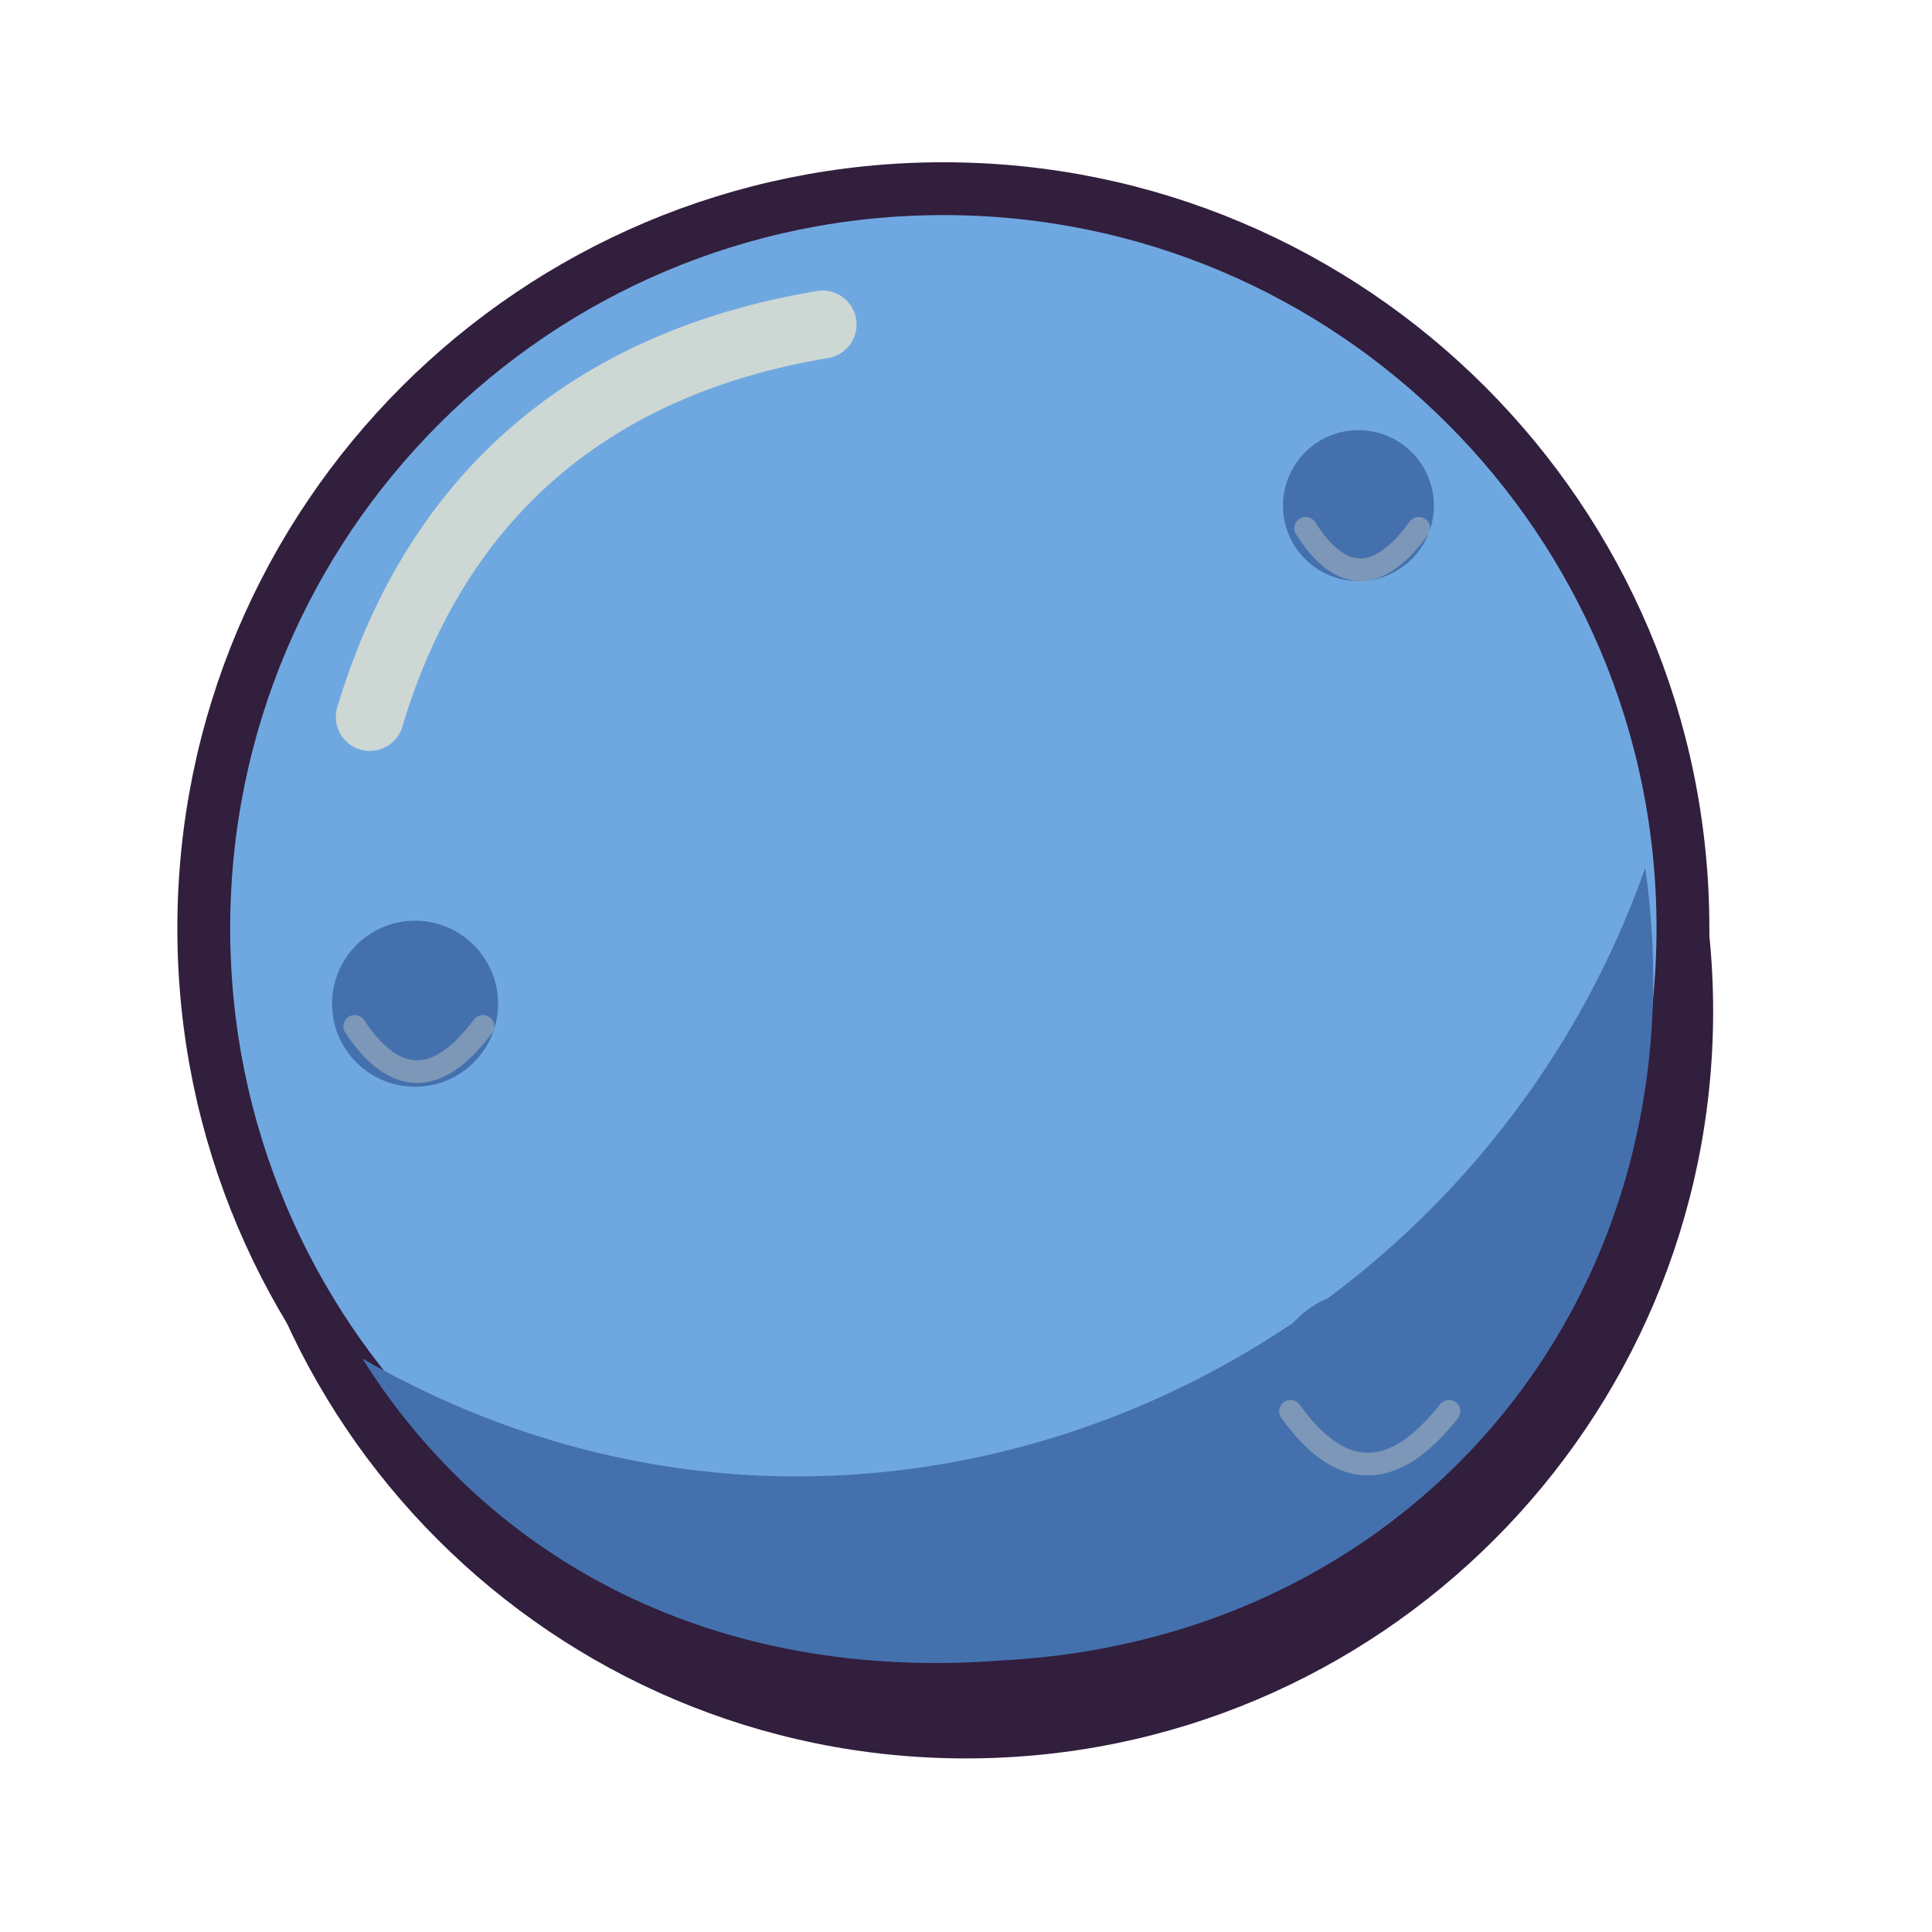
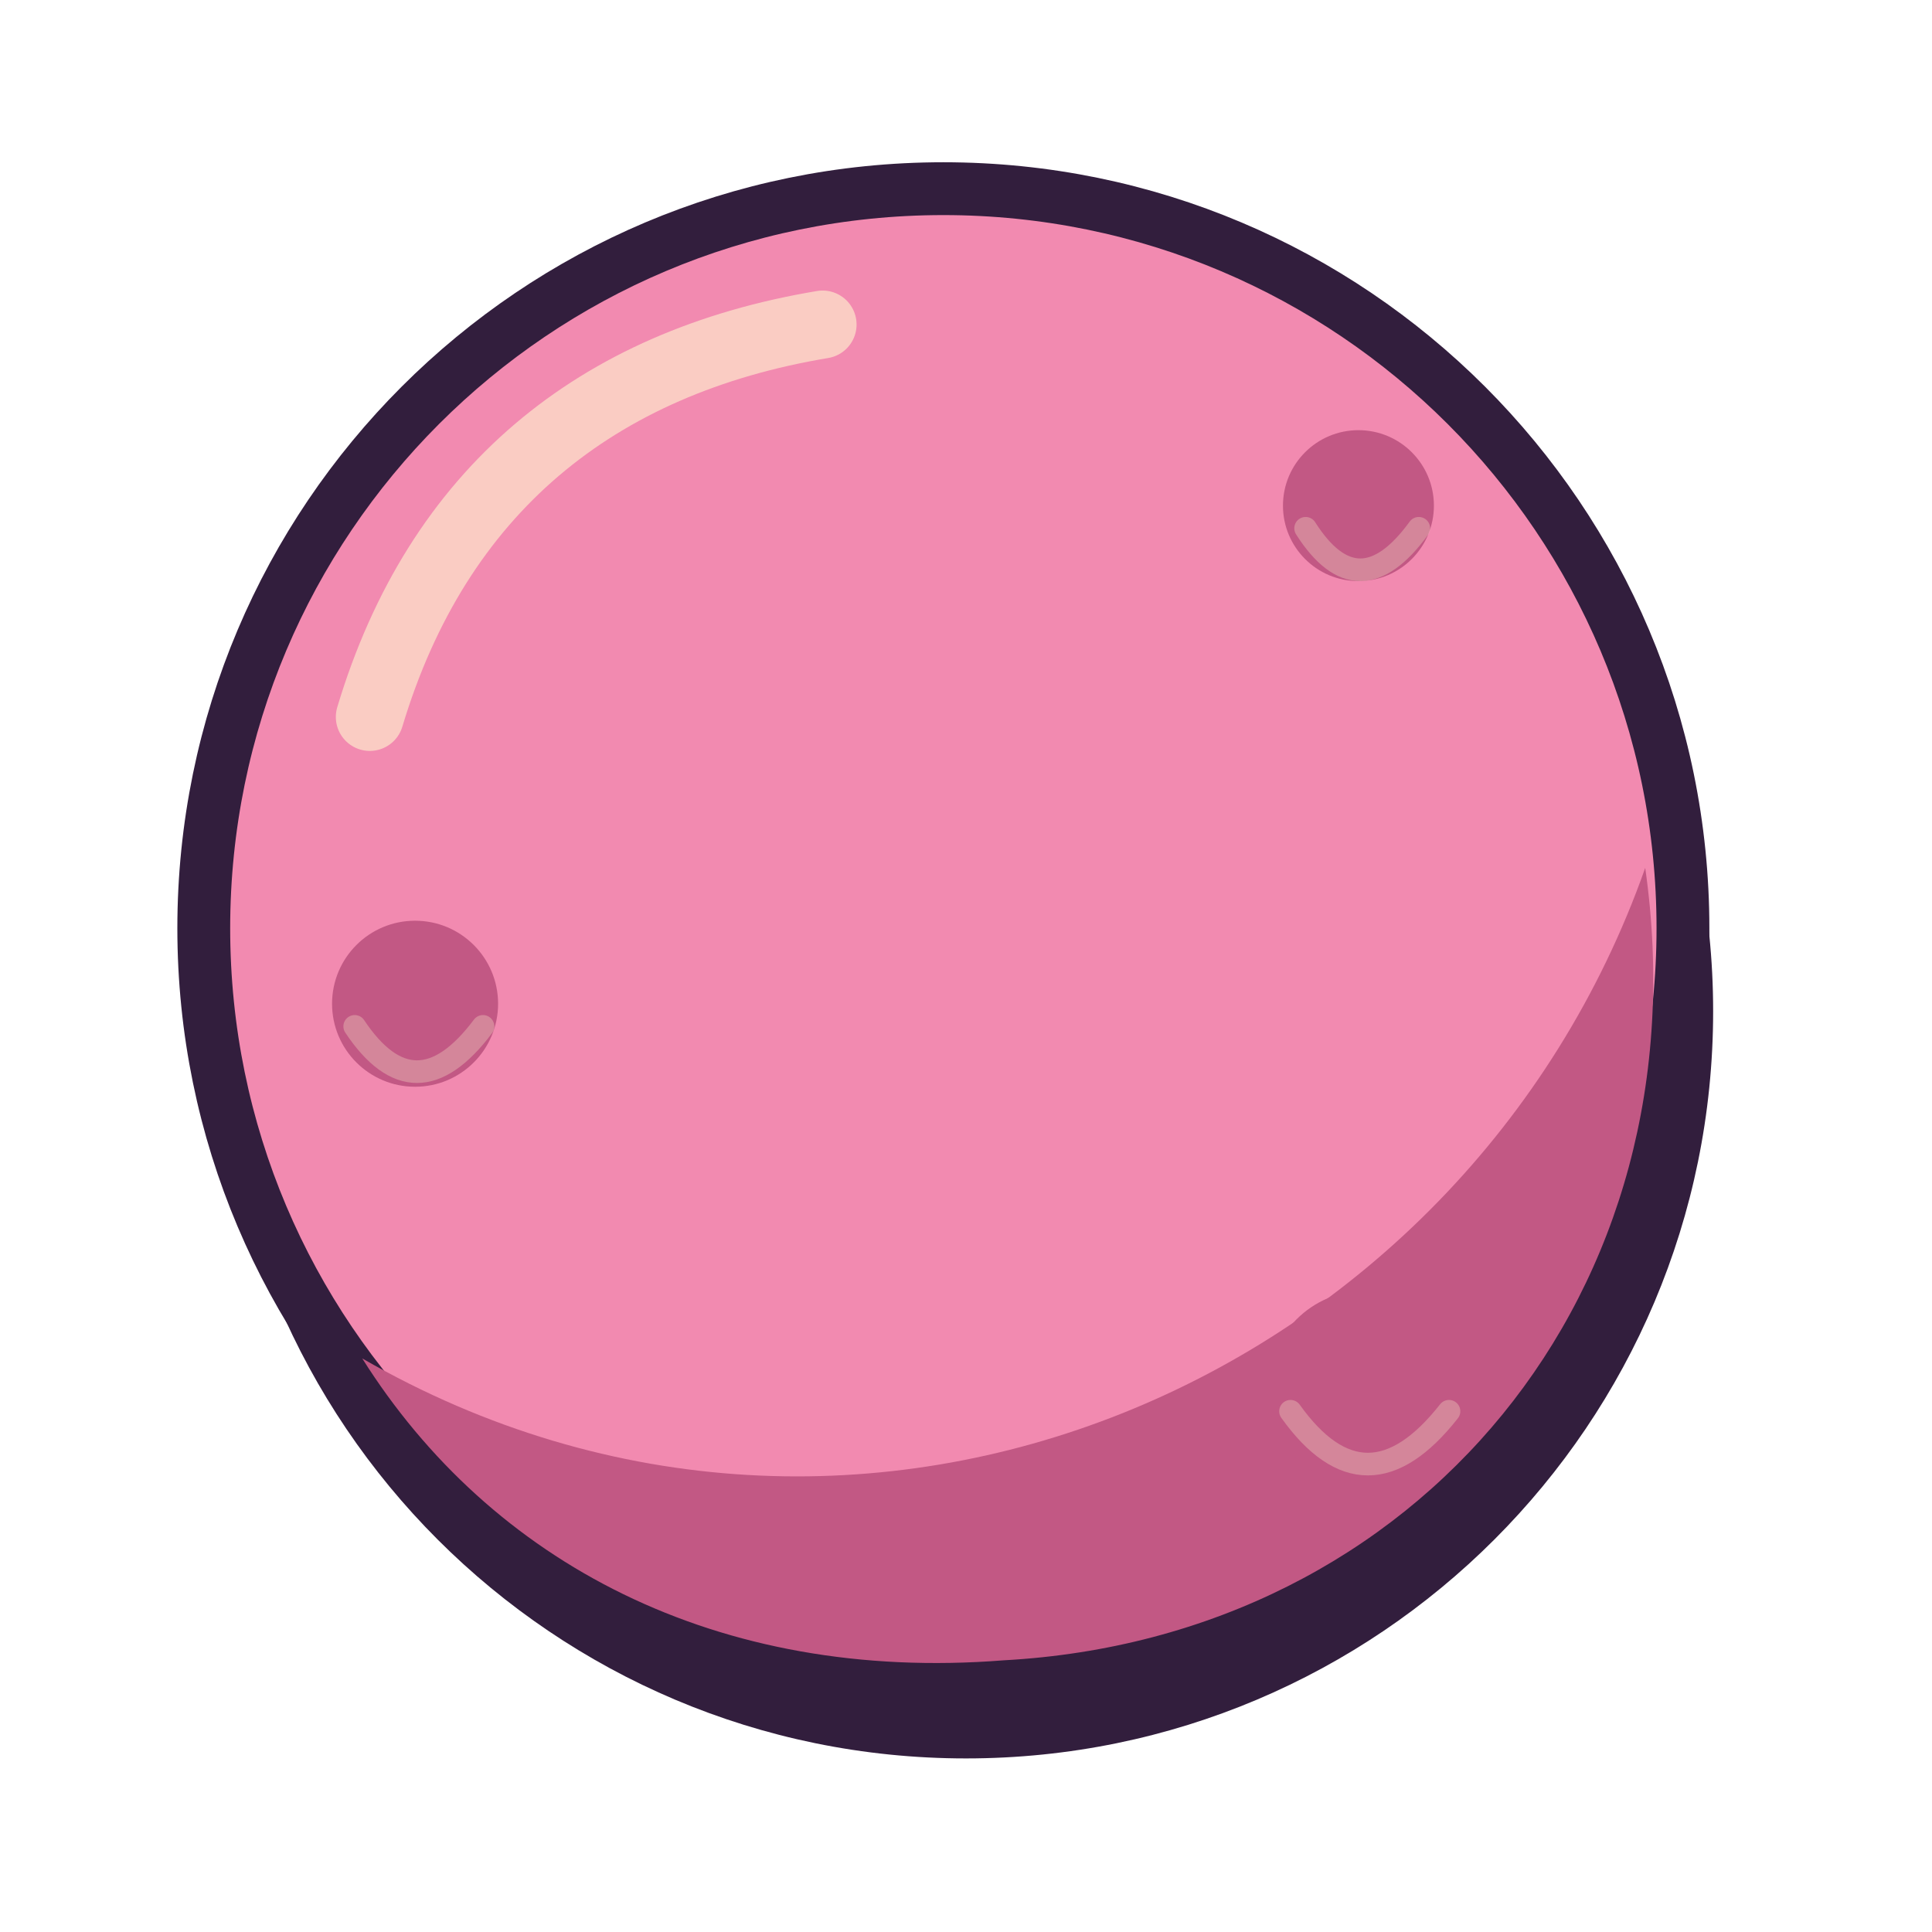
<svg xmlns="http://www.w3.org/2000/svg" width="256" height="256" viewBox="0 0 256 256">
  <circle cx="128" cy="134" r="99" fill="#321e3d" />
-   <circle cx="125" cy="123" r="98" fill="#6FA8E0" stroke="#321e3d" stroke-width="7" />
-   <path d="M48 180C114 218 194 183 218 115C226 171 188 217 133 220C95 223 65 207 48 180Z" fill="#4471AE" />
+   <circle cx="125" cy="123" r="98" fill="#F28AB0" stroke="#321e3d" stroke-width="7" />
+   <path d="M48 180C114 218 194 183 218 115C226 171 188 217 133 220C95 223 65 207 48 180Z" fill="#C25884" />
  <path d="M49 95C58 65 79 48 109 43" fill="none" stroke="#fff0ce" stroke-width="9" stroke-linecap="round" opacity=".65" />
-   <circle cx="55" cy="133" r="11" fill="#4471AE" />
+   <circle cx="55" cy="133" r="11" fill="#C25884" />
  <path d="M47 136Q55 148 64 136" fill="none" stroke="#fff0ce" stroke-width="3" opacity=".3" stroke-linecap="round" />
-   <circle cx="180" cy="67" r="10" fill="#4471AE" />
+   <circle cx="180" cy="67" r="10" fill="#C25884" />
  <path d="M173 70Q180 81 188 70" fill="none" stroke="#fff0ce" stroke-width="3" opacity=".3" stroke-linecap="round" />
-   <circle cx="181" cy="184" r="13" fill="#4471AE" />
+   <circle cx="181" cy="184" r="13" fill="#C25884" />
  <path d="M171 187Q181 201 192 187" fill="none" stroke="#fff0ce" stroke-width="3" opacity=".3" stroke-linecap="round" />
</svg>
